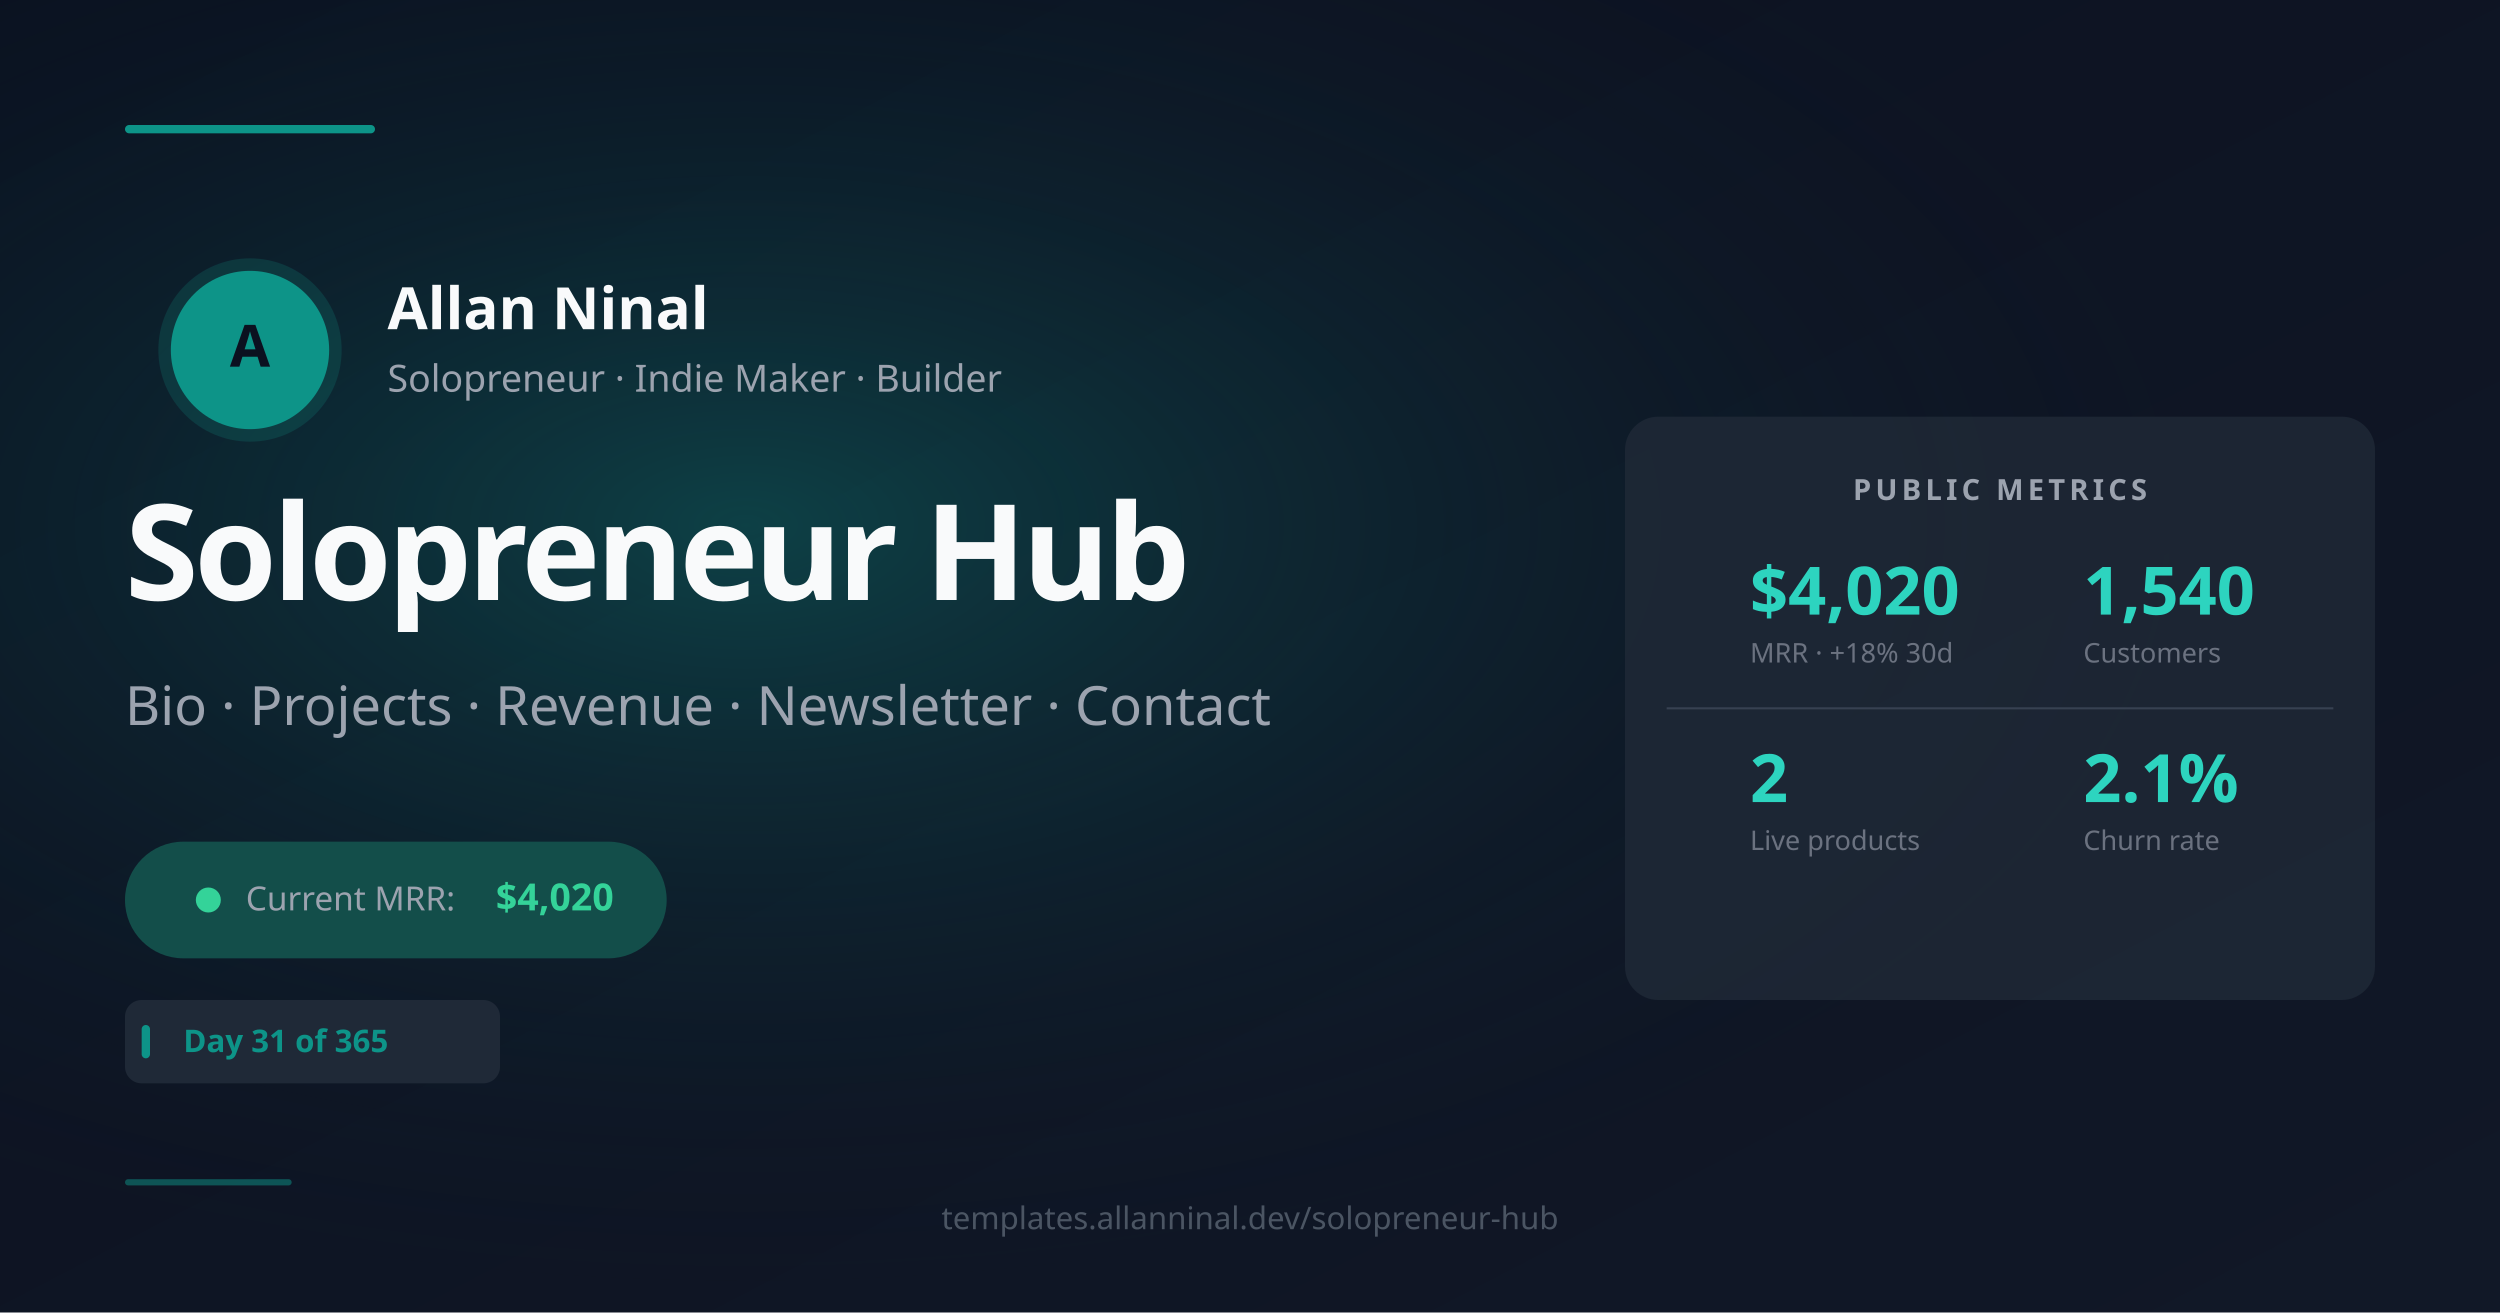
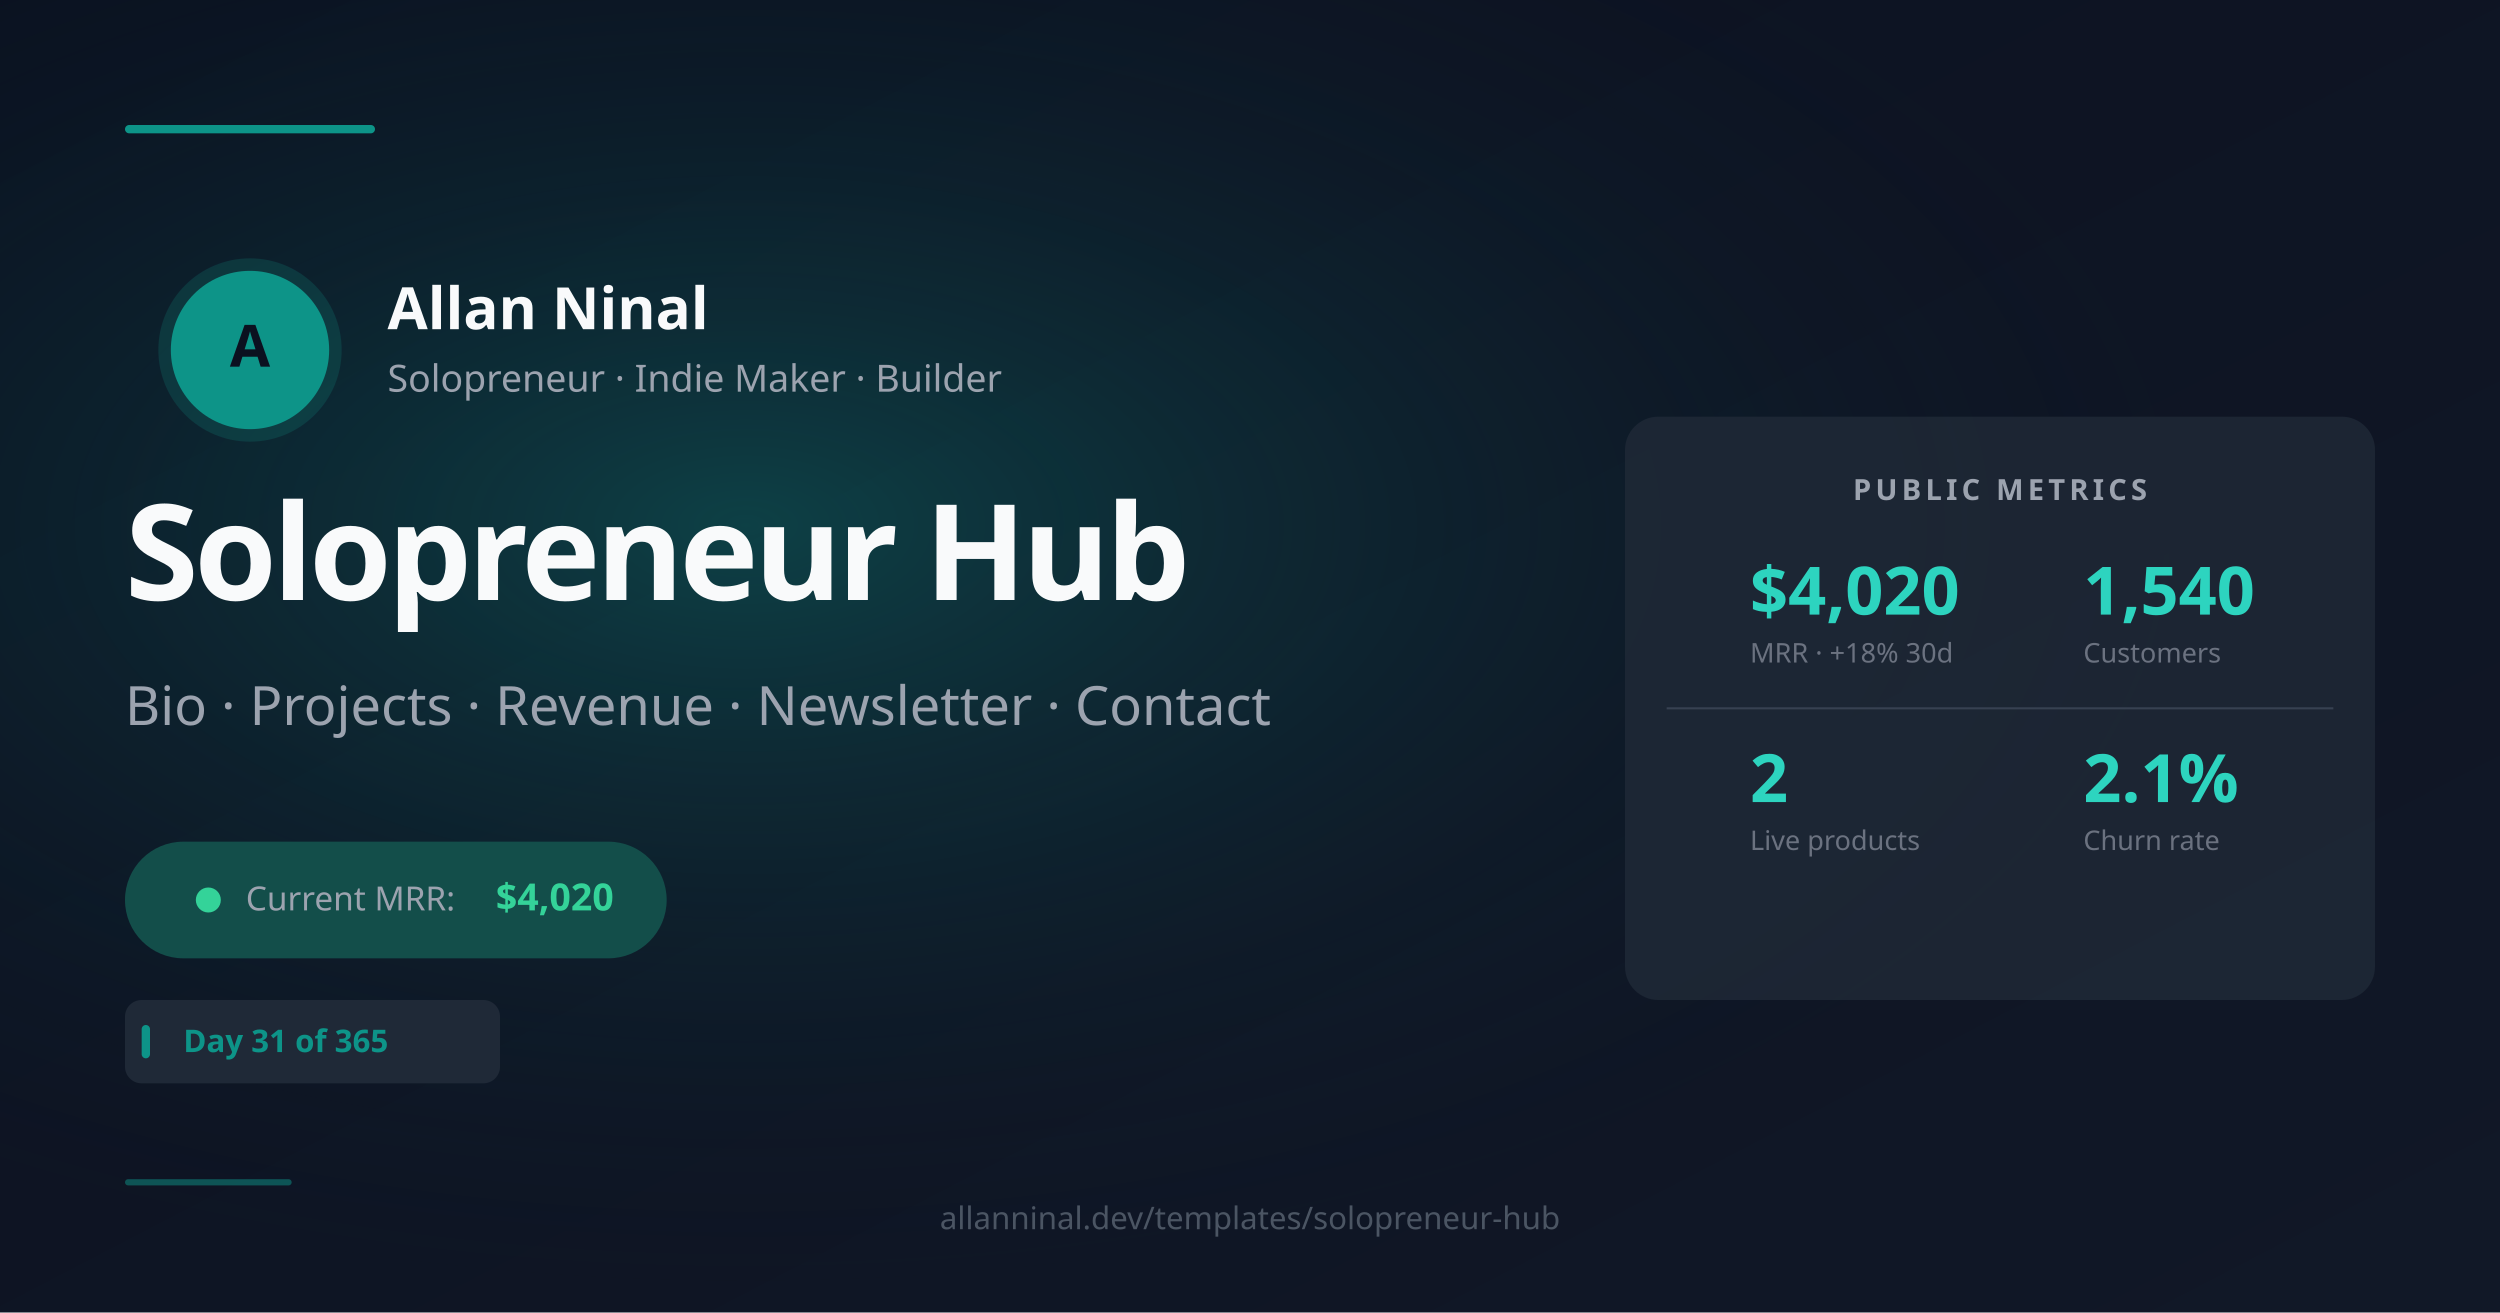
<svg xmlns="http://www.w3.org/2000/svg" width="1200" height="630" viewBox="0 0 1200 630">
  <defs>
    <radialGradient id="glow" cx="30%" cy="40%" r="60%">
      <stop offset="0%" stop-color="#0D9488" stop-opacity="0.35" />
      <stop offset="100%" stop-color="#0B1120" stop-opacity="0" />
    </radialGradient>
    <linearGradient id="bg" x1="0%" y1="0%" x2="100%" y2="100%">
      <stop offset="0%" stop-color="#0B1120" />
      <stop offset="100%" stop-color="#111827" />
    </linearGradient>
  </defs>
  <rect width="1200" height="630" fill="url(#bg)" />
  <rect width="1200" height="630" fill="url(#glow)" />
  <rect x="60" y="60" width="120" height="4" rx="2" fill="#0D9488" />
  <circle cx="120" cy="168" r="44" fill="#0D9488" opacity="0.2" />
  <circle cx="120" cy="168" r="38" fill="#0D9488" />
  <text x="120" y="176" text-anchor="middle" fill="#0B1120" font-family="system-ui, sans-serif" font-size="28" font-weight="700">A</text>
  <text x="186" y="158" fill="#F9FAFB" font-family="system-ui, sans-serif" font-size="28" font-weight="700">Allan Ninal</text>
  <text x="186" y="188" fill="#9CA3AF" font-family="system-ui, sans-serif" font-size="18">Solopreneur · Indie Maker · Builder</text>
  <text x="60" y="288" fill="#F9FAFB" font-family="system-ui, sans-serif" font-size="64" font-weight="800" letter-spacing="-2">Solopreneur Hub</text>
  <text x="60" y="348" fill="#9CA3AF" font-family="system-ui, sans-serif" font-size="26">Bio · Projects · Revenue · Newsletter · Contact</text>
  <rect x="60" y="404" width="260" height="56" rx="28" fill="#134E4A" />
  <circle cx="100" cy="432" r="6" fill="#34D399">
    <animate attributeName="r" values="6;8;6" dur="2s" repeatCount="indefinite" />
    <animate attributeName="opacity" values="1;0.6;1" dur="2s" repeatCount="indefinite" />
  </circle>
  <text x="118" y="437" fill="#9CA3AF" font-family="system-ui, sans-serif" font-size="16">Current MRR:</text>
  <text x="238" y="437" fill="#34D399" font-family="system-ui, sans-serif" font-size="18" font-weight="700">$4,020</text>
  <rect x="60" y="480" width="180" height="40" rx="8" fill="#1F2937" />
  <text x="88" y="505" fill="#0D9488" font-family="system-ui, sans-serif" font-size="15" font-weight="600">Day 31 of 365</text>
  <rect x="68" y="492" width="4" height="16" rx="2" fill="#0D9488" />
  <rect x="780" y="200" width="360" height="280" rx="16" fill="#1F2937" opacity="0.8" />
  <text x="960" y="240" text-anchor="middle" fill="#9CA3AF" font-family="system-ui, sans-serif" font-size="14" font-weight="600" letter-spacing="2">PUBLIC METRICS</text>
  <text x="840" y="295" fill="#2DD4BF" font-family="system-ui, sans-serif" font-size="32" font-weight="800">$4,020</text>
  <text x="840" y="318" fill="#6B7280" font-family="system-ui, sans-serif" font-size="13">MRR · +18% 30d</text>
  <text x="1000" y="295" fill="#2DD4BF" font-family="system-ui, sans-serif" font-size="32" font-weight="800">1,540</text>
  <text x="1000" y="318" fill="#6B7280" font-family="system-ui, sans-serif" font-size="13">Customers</text>
  <line x1="800" y1="340" x2="1120" y2="340" stroke="#374151" stroke-width="1" />
  <text x="840" y="385" fill="#2DD4BF" font-family="system-ui, sans-serif" font-size="32" font-weight="800">2</text>
  <text x="840" y="408" fill="#6B7280" font-family="system-ui, sans-serif" font-size="13">Live products</text>
  <text x="1000" y="385" fill="#2DD4BF" font-family="system-ui, sans-serif" font-size="32" font-weight="800">2.1%</text>
  <text x="1000" y="408" fill="#6B7280" font-family="system-ui, sans-serif" font-size="13">Churn rate</text>
-   <text x="600" y="590" text-anchor="middle" fill="#4B5563" font-family="system-ui, sans-serif" font-size="15">templates.allanninal.dev/solopreneur-hub</text>
+   <text x="600" y="590" text-anchor="middle" fill="#4B5563" font-family="system-ui, sans-serif" font-size="15">allanninal.dev/templates/solopreneur-hub</text>
  <rect x="60" y="566" width="80" height="3" rx="1.5" fill="#0D9488" opacity="0.5" />
</svg>
